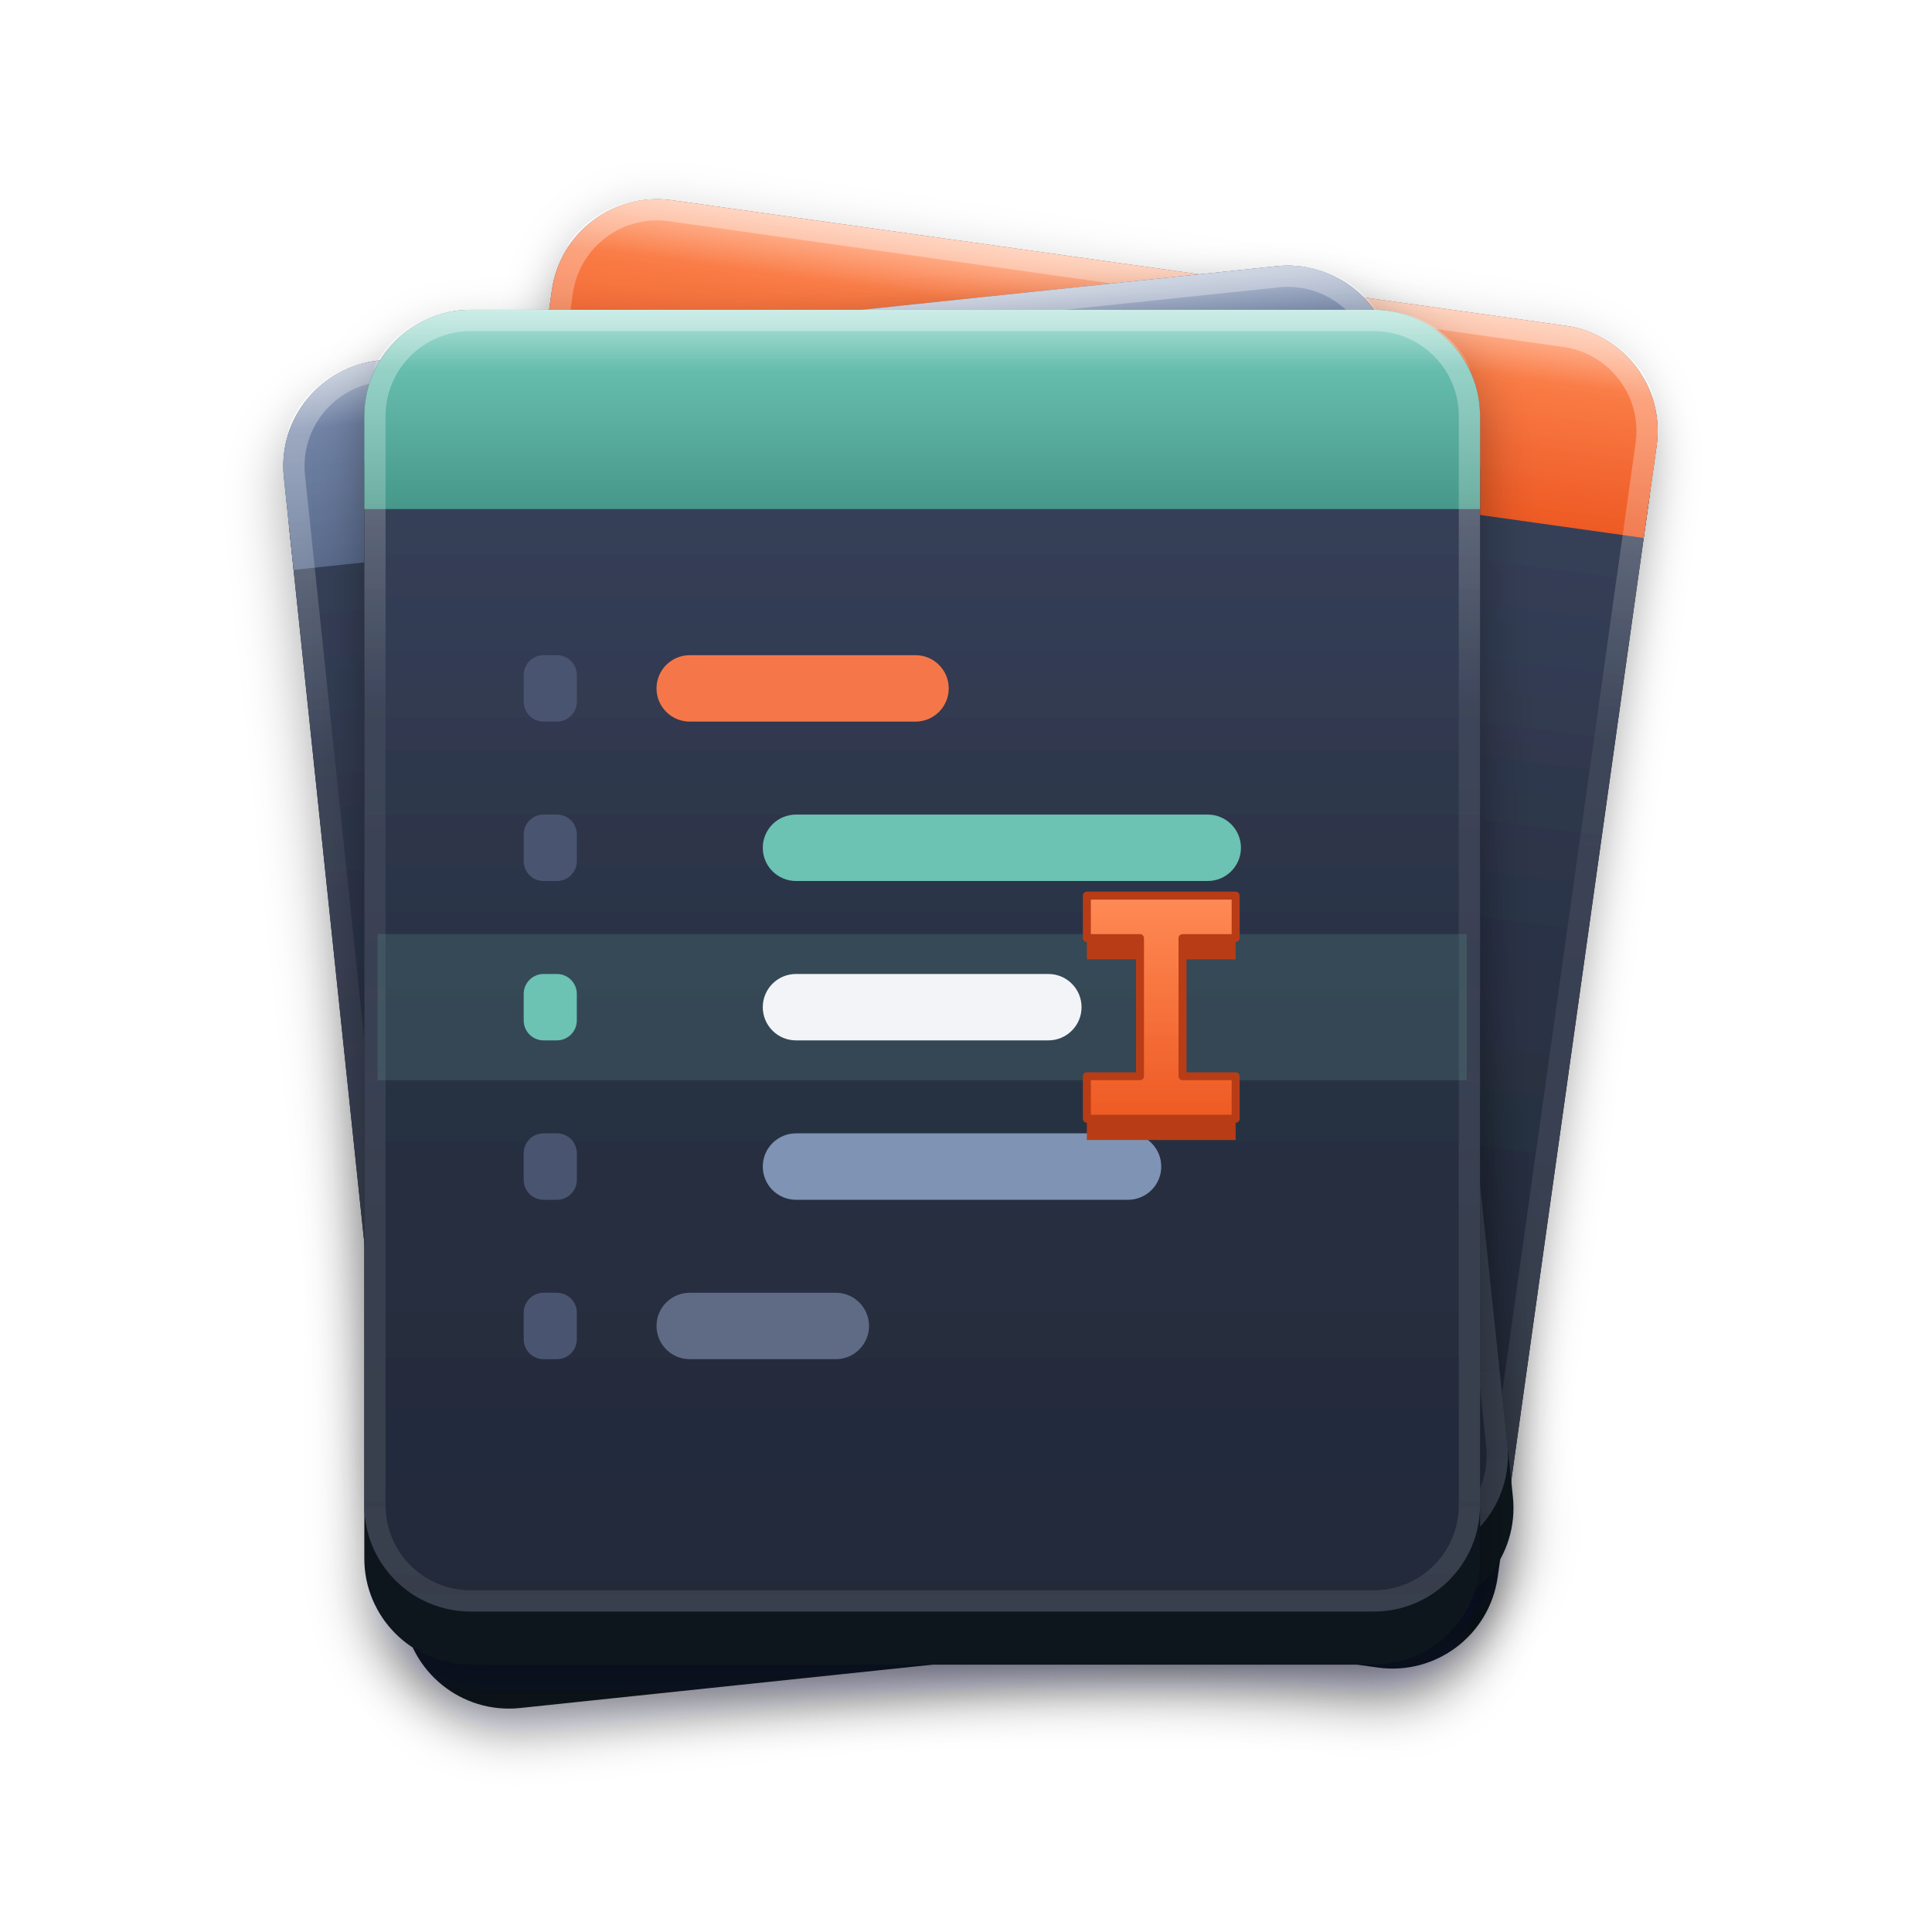
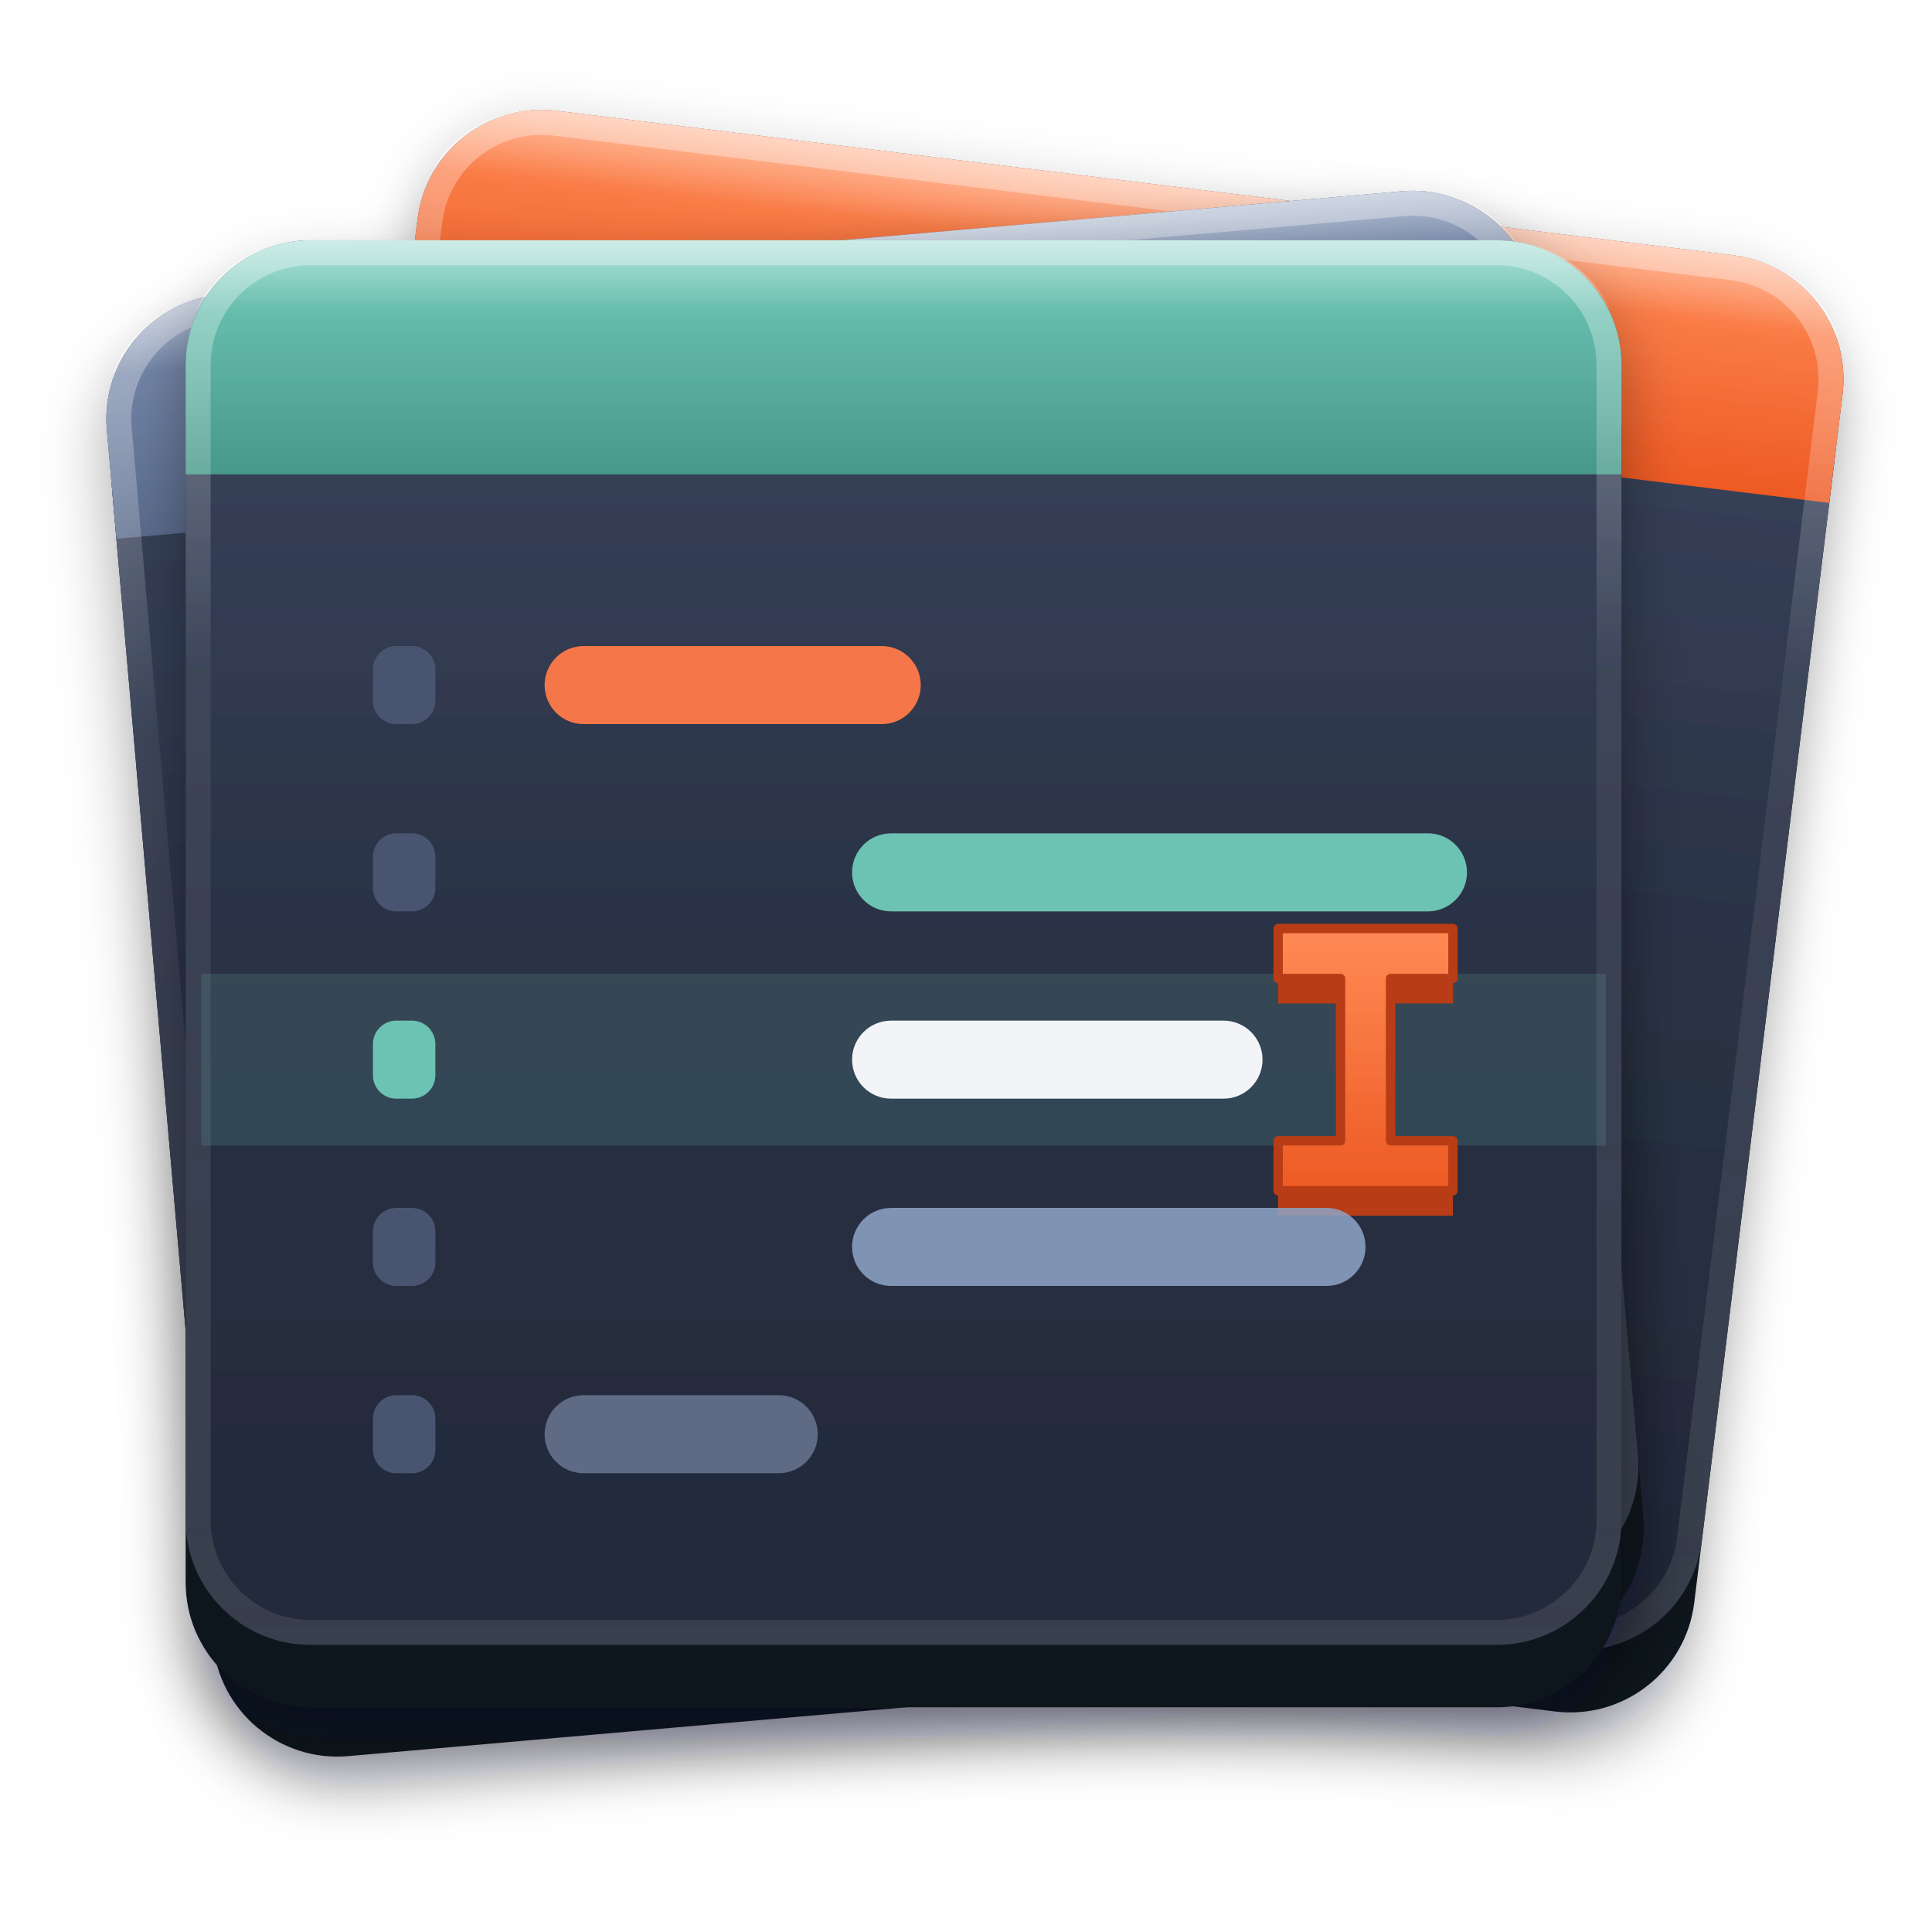
<svg xmlns="http://www.w3.org/2000/svg" role="img" aria-label="ceditor" width="128" height="128" viewBox="0 0 128 128">
  <defs>
    <linearGradient id="coral" x1="0" y1="0" x2="0" y2="1">
      <stop offset="0" stop-color="#FF8A55" />
      <stop offset="1" stop-color="#EE5A24" />
    </linearGradient>
    <linearGradient id="teal" x1="0" y1="0" x2="0" y2="1">
      <stop offset="0" stop-color="#74CCBC" />
      <stop offset="1" stop-color="#46988A" />
    </linearGradient>
    <linearGradient id="slate" x1="0" y1="0" x2="0" y2="1">
      <stop offset="0" stop-color="#7C8FB2" />
      <stop offset="1" stop-color="#5A6B8C" />
    </linearGradient>
    <linearGradient id="gloss" x1="0" y1="0" x2="0" y2="1">
      <stop offset="0" stop-color="#fff" stop-opacity=".45" />
      <stop offset=".3" stop-color="#fff" stop-opacity="0" />
    </linearGradient>
    <filter id="sh" x="-20%" y="-20%" width="140%" height="150%">
      <feDropShadow dx="0" dy="2" stdDeviation="2" flood-color="#0B0D14" flood-opacity=".35" />
    </filter>
    <linearGradient id="obs" x1="0" y1="0" x2="0" y2="1">
      <stop offset="0" stop-color="#3B4660" />
      <stop offset=".5" stop-color="#2A3245" />
      <stop offset="1" stop-color="#222939" />
    </linearGradient>
    <linearGradient id="rim" x1="0" y1="0" x2="0" y2="1">
      <stop offset="0" stop-color="#fff" stop-opacity=".34" />
      <stop offset=".3" stop-color="#fff" stop-opacity=".06" />
      <stop offset="1" stop-color="#fff" stop-opacity=".1" />
    </linearGradient>
  </defs>
-   <g transform="translate(64 64) scale(.88) translate(-67.3 -63.4)">
-     <g filter="url(#sh)" transform="rotate(8 72 59)">
-       <rect x="30" y="14" width="84" height="98" rx="8" fill="#11151F" />
-       <rect x="30" y="10" width="84" height="98" rx="8" fill="url(#obs)" />
-       <path d="M 38 10 H 106 A 8 8 0 0 1 114 18 V 25 H 30 V 18 A 8 8 0 0 1 38 10 Z" fill="url(#coral)" />
-       <rect x="30" y="10" width="84" height="15" rx="8" fill="url(#gloss)" />
-       <rect x="30.8" y="10.8" width="82.4" height="96.4" rx="7.2" fill="none" stroke="url(#rim)" stroke-width="1.6" />
+   <g transform="translate(64 64) scale(1.034) translate(-50.0 -46.5)">
+     <g filter="url(#sh)" transform="rotate(7 56.0 41.0)">
+       <rect x="10" y="0" width="92" height="90" rx="8" fill="#11151F" />
+       <rect x="10" y="-4" width="92" height="90" rx="8" fill="url(#obs)" />
+       <path d="M 18 -4 H 94 A 8 8 0 0 1 102 4 V 11 H 10 V 4 A 8 8 0 0 1 18 -4 Z" fill="url(#coral)" />
+       <rect x="10" y="-4" width="92" height="15" rx="8" fill="url(#gloss)" />
+       <rect x="10.8" y="-3.2" width="90.4" height="88.4" rx="7.2" fill="none" stroke="url(#rim)" stroke-width="1.6" />
    </g>
-     <g filter="url(#sh)" transform="rotate(-6 62 63)">
-       <rect x="20" y="18" width="84" height="98" rx="8" fill="#11151F" />
-       <rect x="20" y="14" width="84" height="98" rx="8" fill="url(#obs)" />
-       <path d="M 28 14 H 96 A 8 8 0 0 1 104 22 V 29 H 20 V 22 A 8 8 0 0 1 28 14 Z" fill="url(#slate)" />
-       <rect x="20" y="14" width="84" height="15" rx="8" fill="url(#gloss)" />
-       <rect x="20.8" y="14.8" width="82.4" height="96.4" rx="7.2" fill="none" stroke="url(#rim)" stroke-width="1.6" />
+     <g filter="url(#sh)" transform="rotate(-5 44.0 45.0)">
+       <rect x="-2" y="4" width="92" height="90" rx="8" fill="#11151F" />
+       <rect x="-2" y="0" width="92" height="90" rx="8" fill="url(#obs)" />
+       <path d="M 6 0 H 82 A 8 8 0 0 1 90 8 V 15 H -2 V 8 A 8 8 0 0 1 6 0 Z" fill="url(#slate)" />
+       <rect x="-2" y="0" width="92" height="15" rx="8" fill="url(#gloss)" />
+       <rect x="-1.2" y="0.8" width="90.4" height="88.4" rx="7.2" fill="none" stroke="url(#rim)" stroke-width="1.6" />
    </g>
    <g filter="url(#sh)">
-       <rect x="22" y="18" width="84" height="98" rx="8" fill="#11151F" />
-       <rect x="22" y="14" width="84" height="98" rx="8" fill="url(#obs)" />
-       <path d="M 30 14 H 98 A 8 8 0 0 1 106 22 V 29 H 22 V 22 A 8 8 0 0 1 30 14 Z" fill="url(#teal)" />
-       <rect x="22" y="14" width="84" height="15" rx="8" fill="url(#gloss)" />
-       <rect x="22.8" y="14.8" width="82.4" height="96.4" rx="7.2" fill="none" stroke="url(#rim)" stroke-width="1.6" />
-       <rect x="23" y="61" width="82" height="11" fill="#6CC2B3" opacity=".16" />
-       <rect x="34" y="40" width="4" height="5" rx="1.5" fill="#4A5570" />
-       <rect x="44" y="40" width="22" height="5" rx="2.5" fill="#FF7A48" opacity="0.95" />
-       <rect x="34" y="52" width="4" height="5" rx="1.5" fill="#4A5570" />
-       <rect x="52" y="52" width="36" height="5" rx="2.5" fill="#6CC2B3" opacity="1" />
-       <rect x="34" y="64" width="4" height="5" rx="1.5" fill="#6CC2B3" />
-       <rect x="52" y="64" width="24" height="5" rx="2.5" fill="#F2F4F8" opacity="1" />
-       <rect x="34" y="76" width="4" height="5" rx="1.5" fill="#4A5570" />
-       <rect x="52" y="76" width="30" height="5" rx="2.5" fill="#8EA4C8" opacity="0.85" />
-       <rect x="34" y="88" width="4" height="5" rx="1.5" fill="#4A5570" />
-       <rect x="44" y="88" width="16" height="5" rx="2.5" fill="#5E6B85" opacity="1" />
-       <g transform="translate(42.8 30.1) scale(.4)">
+       <rect x="0" y="4" width="92" height="90" rx="8" fill="#11151F" />
+       <rect x="0" y="0" width="92" height="90" rx="8" fill="url(#obs)" />
+       <path d="M 8 0 H 84 A 8 8 0 0 1 92 8 V 15 H 0 V 8 A 8 8 0 0 1 8 0 Z" fill="url(#teal)" />
+       <rect x="0" y="0" width="92" height="15" rx="8" fill="url(#gloss)" />
+       <rect x="0.8" y="0.8" width="90.4" height="88.4" rx="7.2" fill="none" stroke="url(#rim)" stroke-width="1.6" />
+       <rect x="12" y="26.0" width="4" height="5" rx="1.5" fill="#4A5570" />
+       <rect x="23.0" y="26.0" width="24.1" height="5" rx="2.5" fill="#FF7A48" opacity="0.95" />
+       <rect x="12" y="38.0" width="4" height="5" rx="1.5" fill="#4A5570" />
+       <rect x="42.7" y="38.0" width="39.4" height="5" rx="2.5" fill="#6CC2B3" opacity="1" />
+       <rect x="1" y="47.0" width="90" height="11" fill="#6CC2B3" opacity=".16" />
+       <rect x="12" y="50.0" width="4" height="5" rx="1.5" fill="#6CC2B3" />
+       <rect x="42.7" y="50.0" width="26.3" height="5" rx="2.5" fill="#F2F4F8" opacity="1" />
+       <g transform="translate(36.4 16.1) scale(.4)">
        <path d="M 84 70 H 112 V 78 H 102 V 104 H 112 V 112 H 84 V 104 H 94 V 78 H 84 Z" fill="#B83D16" transform="translate(0 4)" />
        <path d="M 84 70 H 112 V 78 H 102 V 104 H 112 V 112 H 84 V 104 H 94 V 78 H 84 Z" fill="url(#coral)" stroke="#B83D16" stroke-width="1.5" stroke-linejoin="round" />
      </g>
+       <rect x="12" y="62.0" width="4" height="5" rx="1.5" fill="#4A5570" />
+       <rect x="42.7" y="62.0" width="32.9" height="5" rx="2.5" fill="#8EA4C8" opacity="0.85" />
+       <rect x="12" y="74.0" width="4" height="5" rx="1.5" fill="#4A5570" />
+       <rect x="23.0" y="74.0" width="17.5" height="5" rx="2.5" fill="#5E6B85" opacity="1" />
    </g>
  </g>
</svg>
